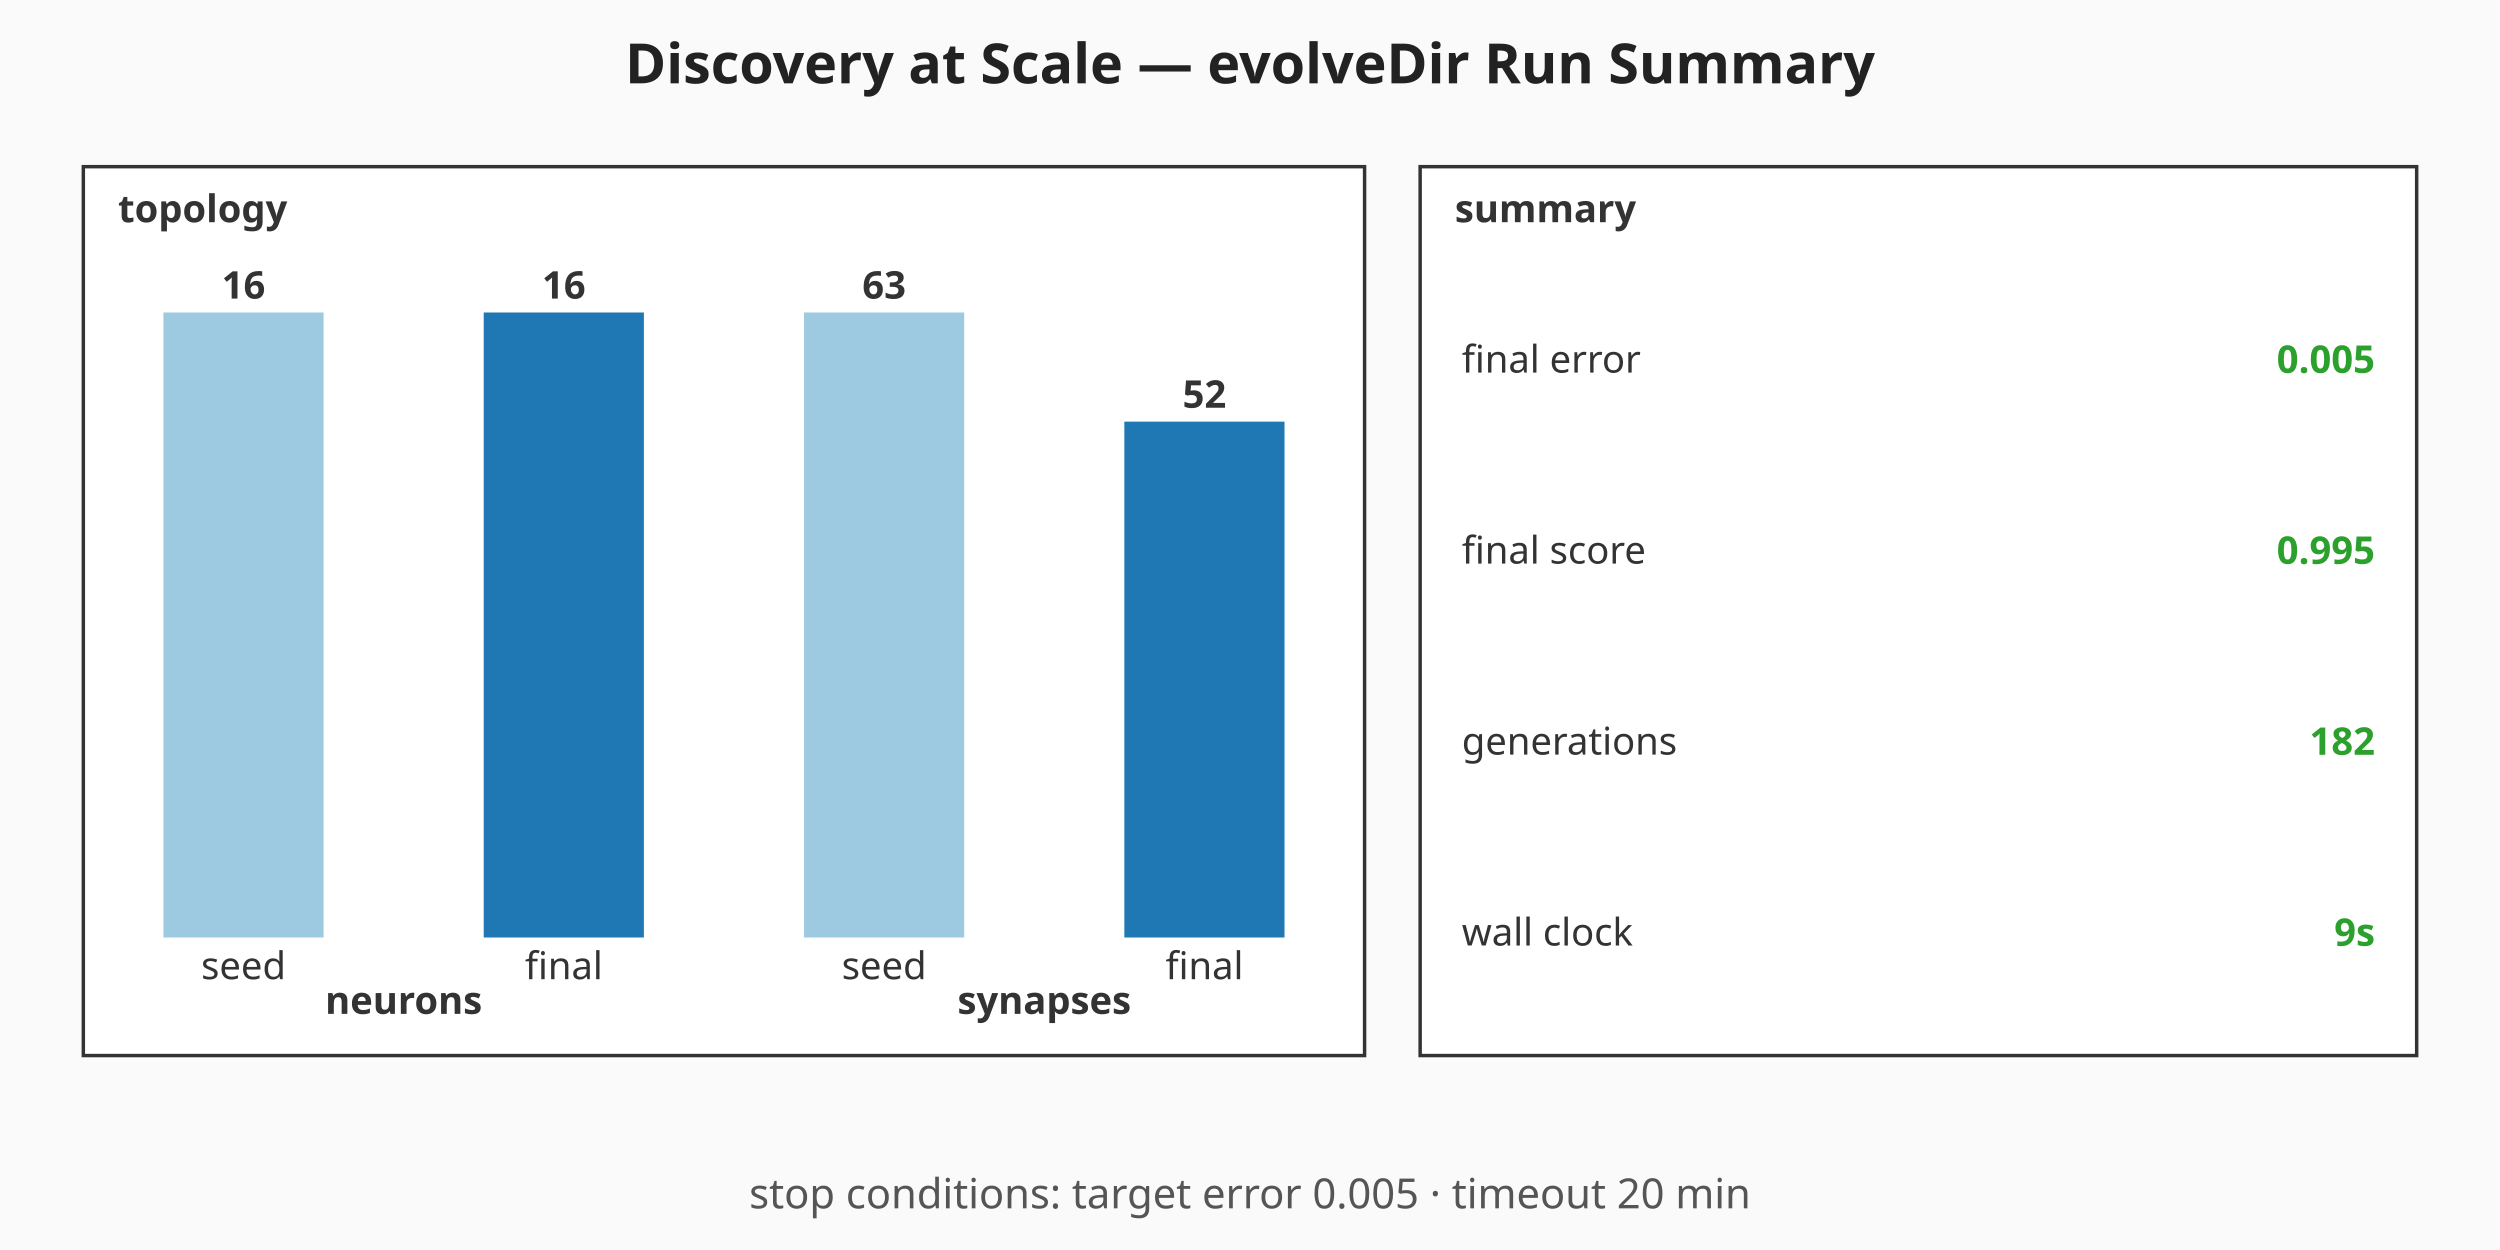
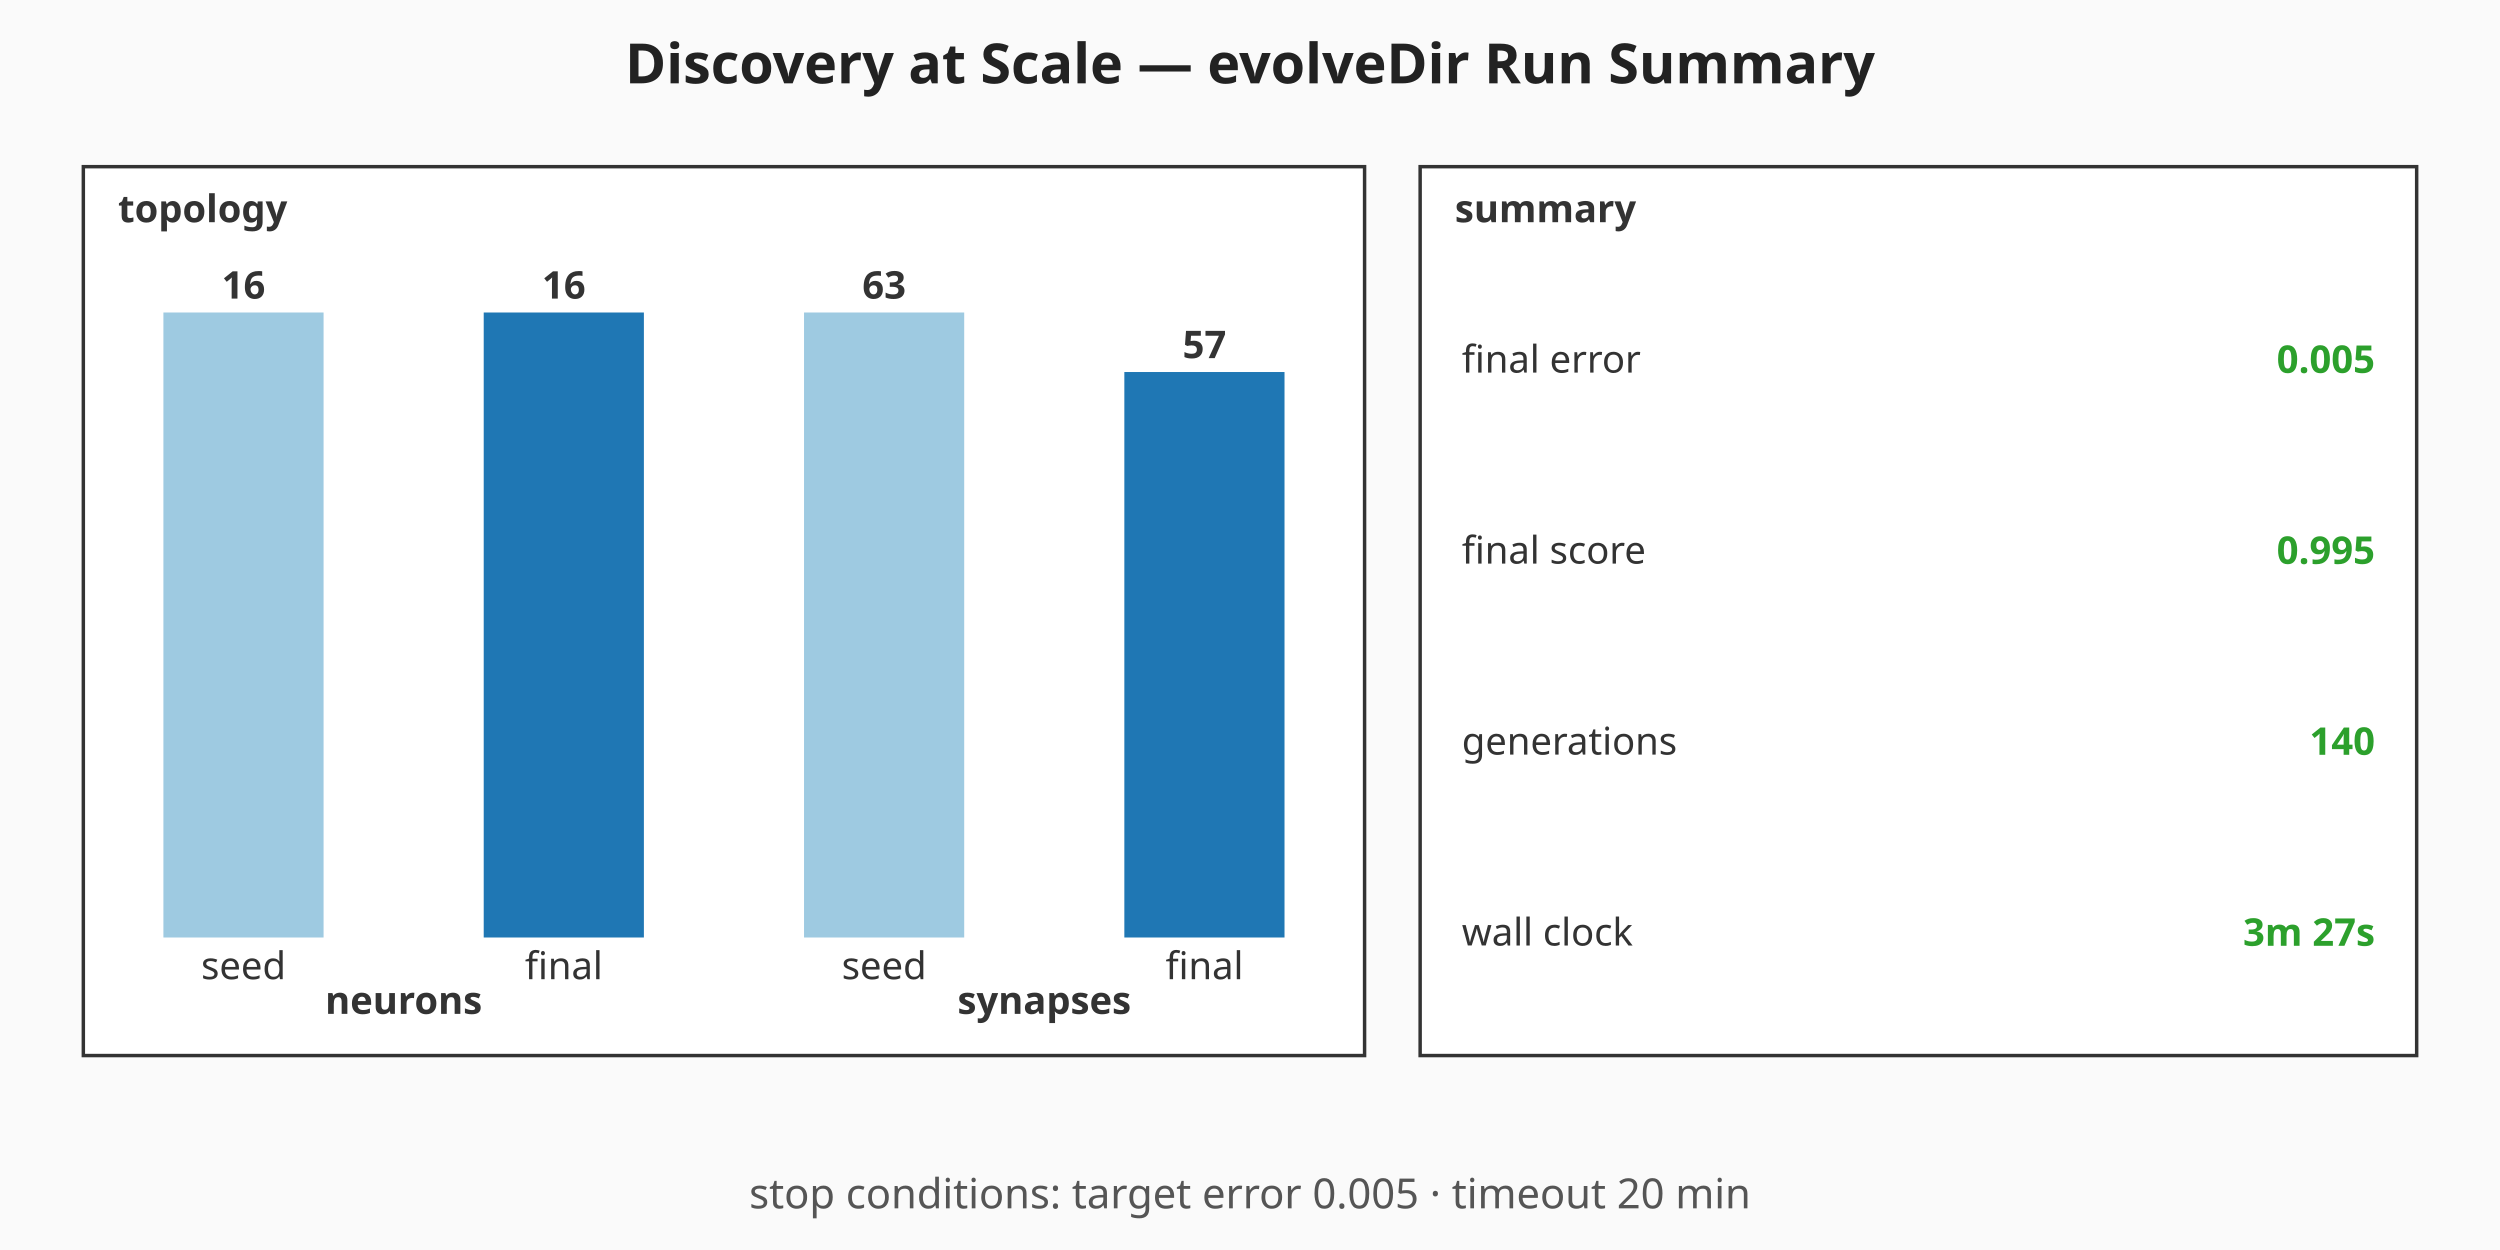
<svg xmlns="http://www.w3.org/2000/svg" viewBox="0 0 720 360" width="720" height="360" role="img" aria-label="Discovery at Scale — evolveDir Run Summary summary chart">
  <rect width="720" height="360" fill="#fafafa" />
  <text x="360" y="24" text-anchor="middle" font-family="sans-serif" font-size="16" font-weight="bold" fill="#222">Discovery at Scale — evolveDir Run Summary</text>
  <g class="topology" font-family="sans-serif" font-size="11" fill="#333">
    <rect x="24" y="48" width="369" height="256" fill="#ffffff" stroke="#333" stroke-width="1" />
    <text x="34" y="64" font-weight="bold">topology</text>
    <rect class="topo-bar topo-bar-seed-neurons" x="47.06" y="90" width="46.13" height="180" fill="#9ecae1" />
    <text x="70.13" y="86" text-anchor="middle" font-weight="bold">16</text>
    <text x="70.13" y="282" text-anchor="middle">seed</text>
    <rect class="topo-bar topo-bar-final-neurons" x="139.31" y="90" width="46.13" height="180" fill="#1f77b4" />
    <text x="162.38" y="86" text-anchor="middle" font-weight="bold">16</text>
    <text x="162.38" y="282" text-anchor="middle">final</text>
    <text x="116.25" y="292" text-anchor="middle" font-weight="bold">neurons</text>
    <rect class="topo-bar topo-bar-seed-synapses" x="231.56" y="90" width="46.13" height="180" fill="#9ecae1" />
    <text x="254.63" y="86" text-anchor="middle" font-weight="bold">63</text>
    <text x="254.63" y="282" text-anchor="middle">seed</text>
-     <rect class="topo-bar topo-bar-final-synapses" x="323.81" y="121.43" width="46.13" height="148.57" fill="#1f77b4" />
-     <text x="346.88" y="117.43" text-anchor="middle" font-weight="bold">52</text>
+     <rect class="topo-bar topo-bar-final-synapses" x="323.81" y="107.14" width="46.13" height="162.86" fill="#1f77b4" />
+     <text x="346.88" y="103.14" text-anchor="middle" font-weight="bold">57</text>
    <text x="346.88" y="282" text-anchor="middle">final</text>
    <text x="300.75" y="292" text-anchor="middle" font-weight="bold">synapses</text>
  </g>
  <g class="callouts" font-family="sans-serif" font-size="11" fill="#333">
    <rect x="409" y="48" width="287" height="256" fill="#ffffff" stroke="#333" stroke-width="1" />
    <text x="419" y="64" font-weight="bold">summary</text>
    <text class="callout-label" x="421" y="103.5" dominant-baseline="middle">final error</text>
    <text class="callout-value" x="684" y="103.5" text-anchor="end" dominant-baseline="middle" font-weight="bold" fill="#2ca02c">0.005</text>
    <text class="callout-label" x="421" y="158.5" dominant-baseline="middle">final score</text>
    <text class="callout-value" x="684" y="158.5" text-anchor="end" dominant-baseline="middle" font-weight="bold" fill="#2ca02c">0.995</text>
    <text class="callout-label" x="421" y="213.5" dominant-baseline="middle">generations</text>
-     <text class="callout-value" x="684" y="213.5" text-anchor="end" dominant-baseline="middle" font-weight="bold" fill="#2ca02c">182</text>
+     <text class="callout-value" x="684" y="213.5" text-anchor="end" dominant-baseline="middle" font-weight="bold" fill="#2ca02c">140</text>
    <text class="callout-label" x="421" y="268.5" dominant-baseline="middle">wall clock</text>
-     <text class="callout-value" x="684" y="268.5" text-anchor="end" dominant-baseline="middle" font-weight="bold" fill="#2ca02c">9s</text>
+     <text class="callout-value" x="684" y="268.5" text-anchor="end" dominant-baseline="middle" font-weight="bold" fill="#2ca02c">3m 27s</text>
  </g>
  <g class="caption" font-family="sans-serif" font-size="12" fill="#555">
    <text x="360" y="348" text-anchor="middle">stop conditions: target error 0.005 · timeout 20 min</text>
  </g>
</svg>
